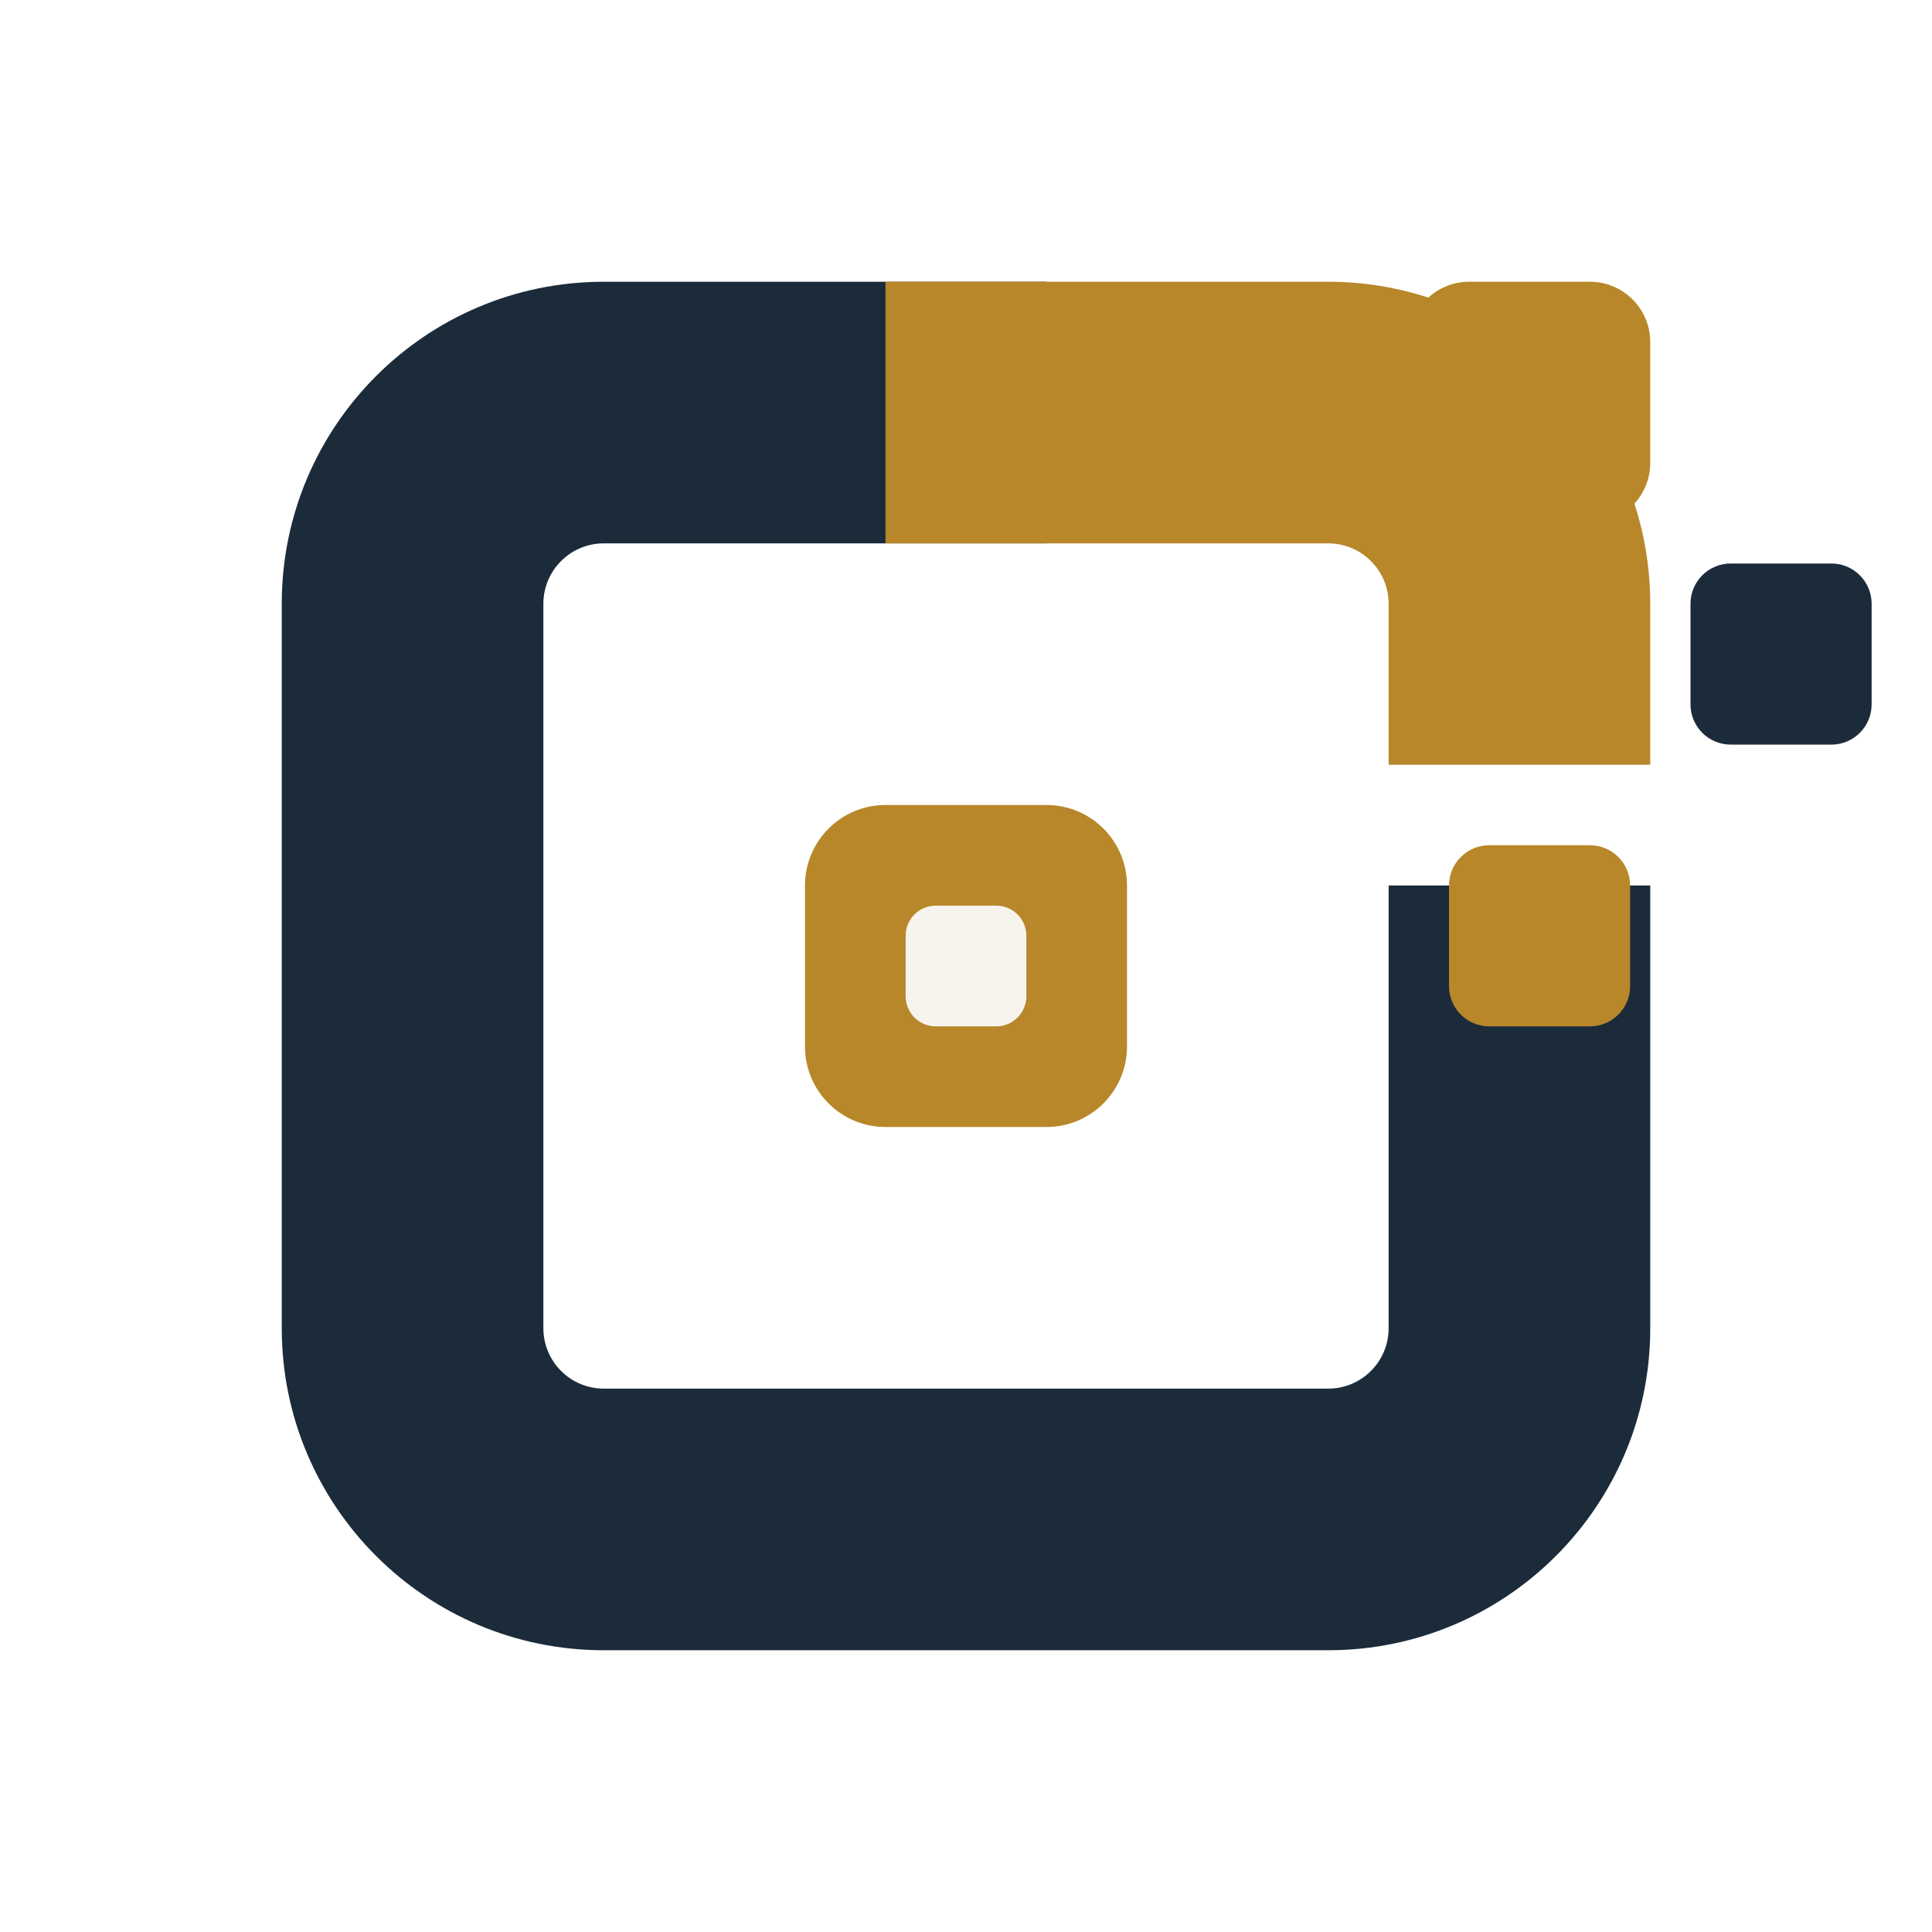
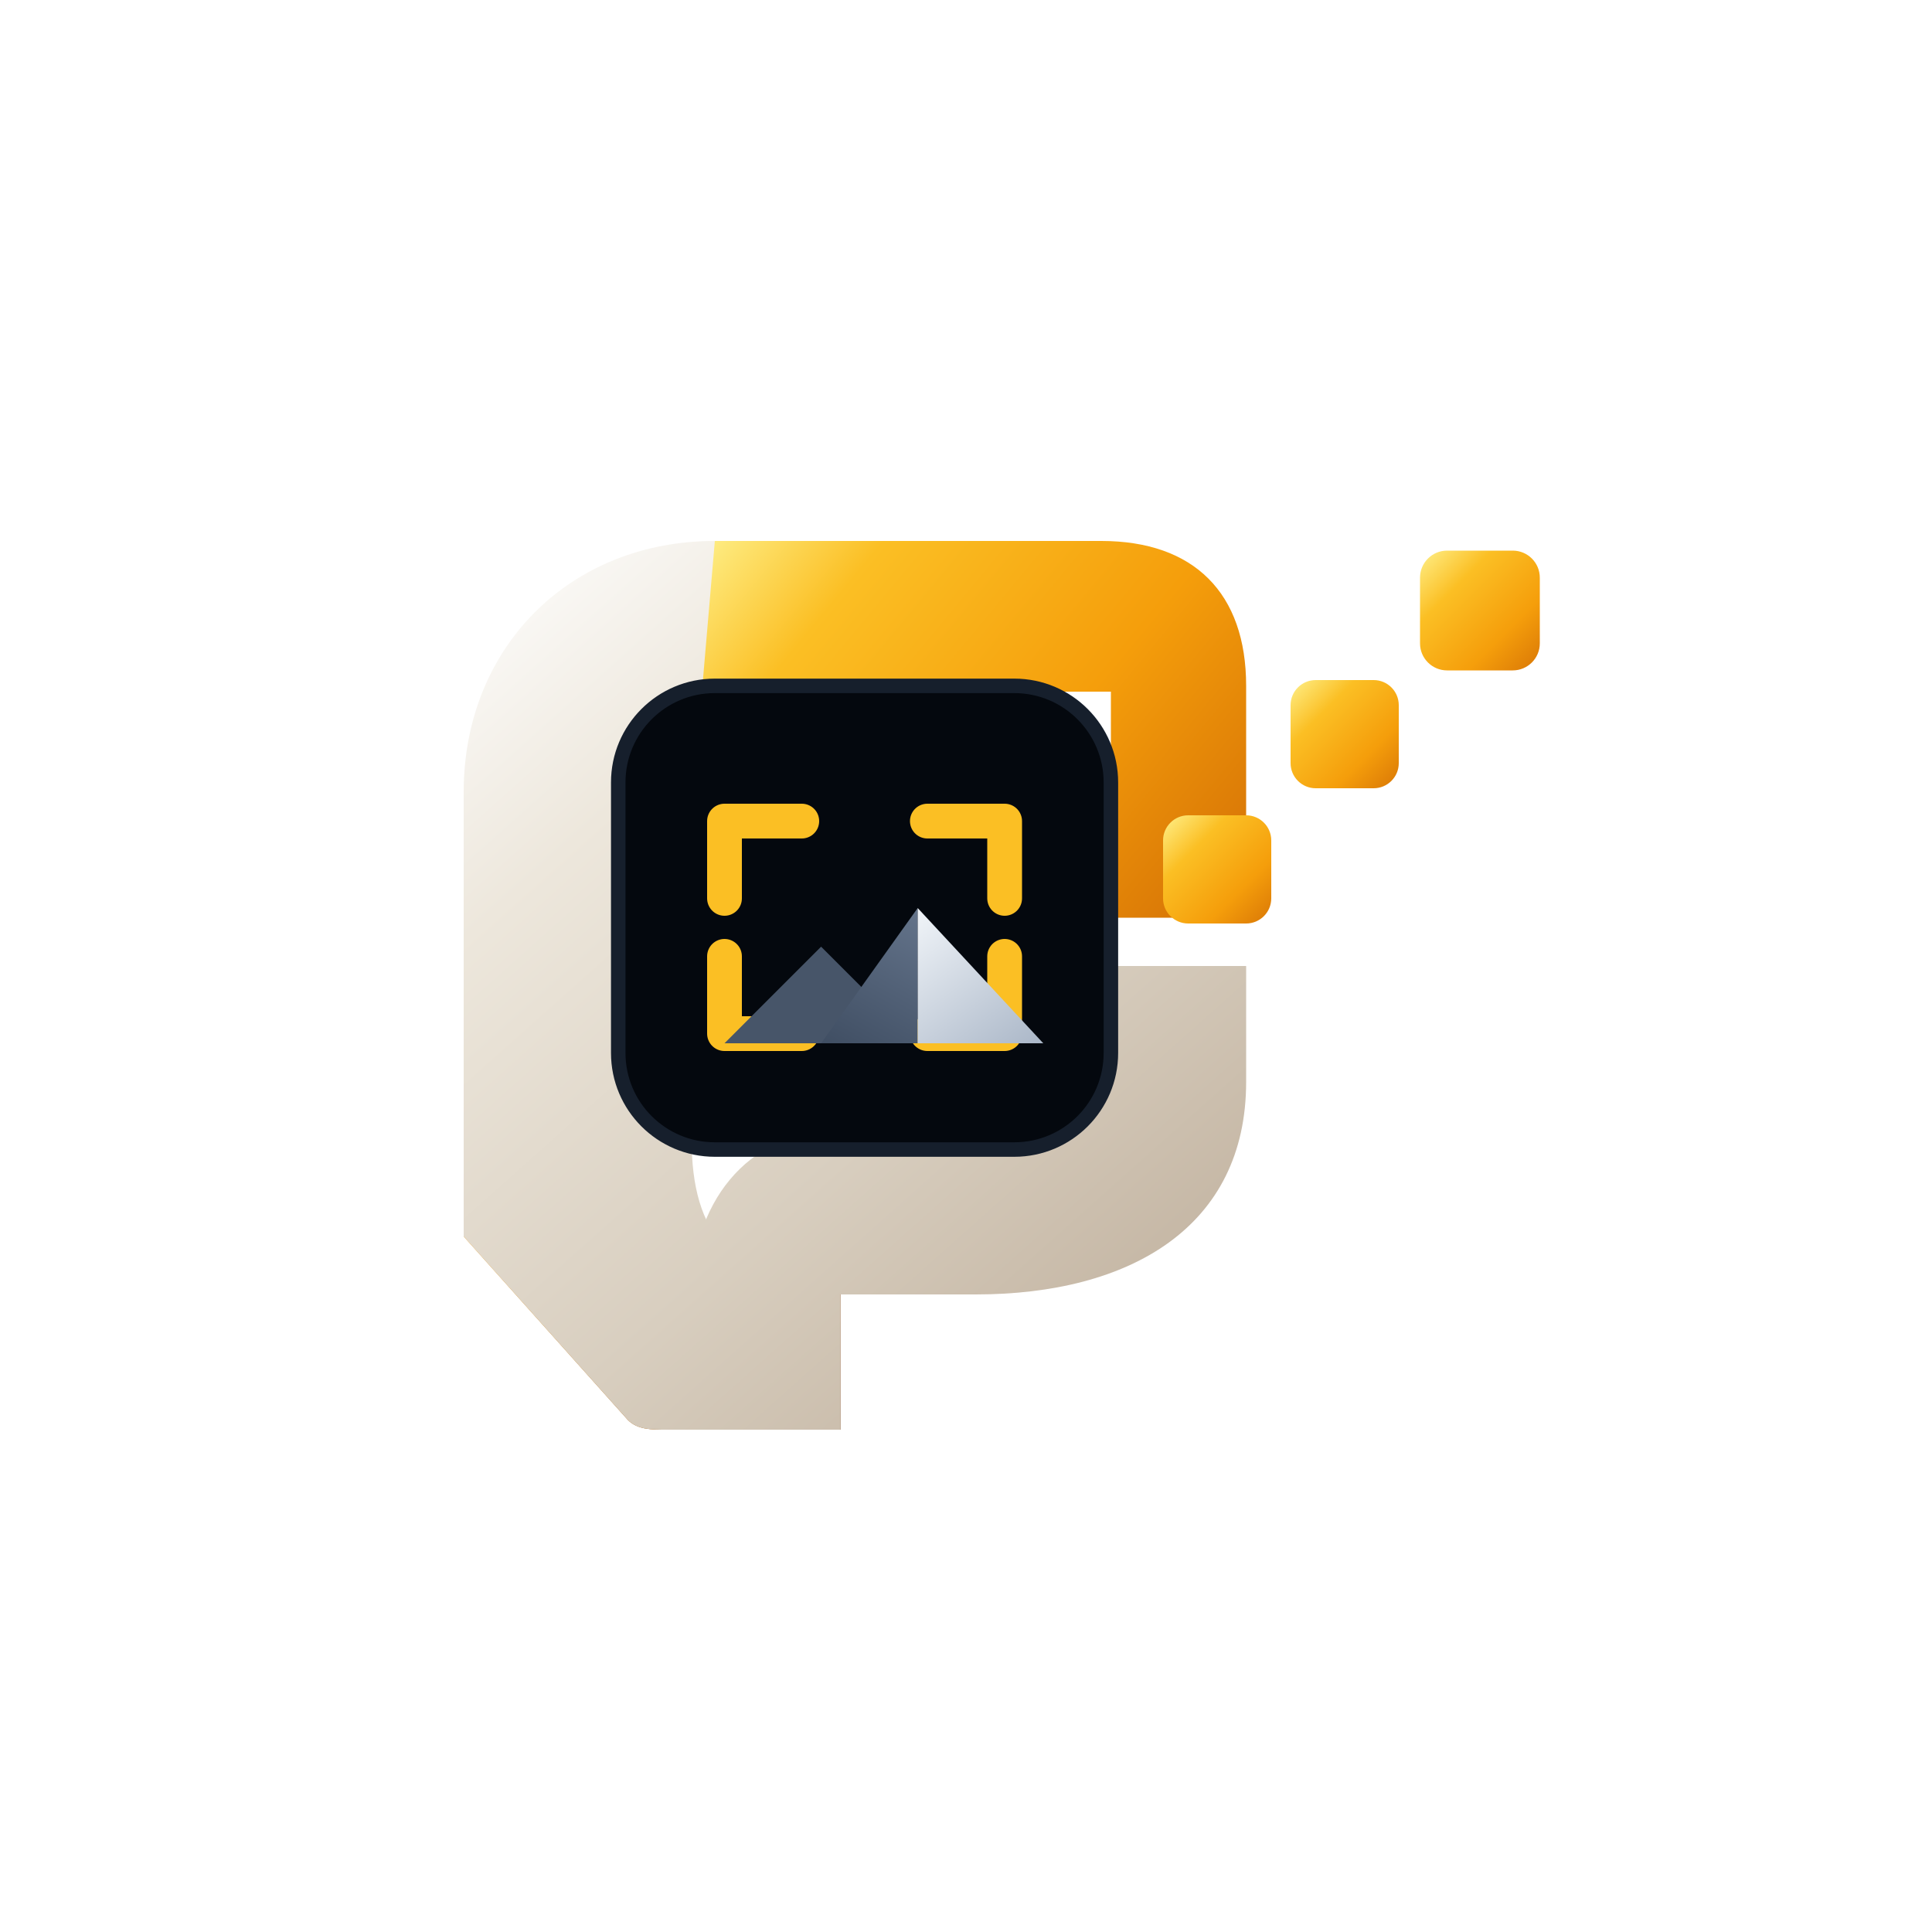
- <svg xmlns="http://www.w3.org/2000/svg" viewBox="0 0 48 48" fill="none">
-   <style>
-     .fst-frame { fill: #1c2b3a; }
-     .fst-gold { fill: #b8872a; }
-     .fst-knockout { fill: #f7f4ee; }
-     @media (prefers-color-scheme: dark) {
-       .fst-frame { fill: #60a5fa; }
-       .fst-gold { fill: #e5a93c; }
-       .fst-knockout { fill: #0b0f14; }
-     }
-   </style>
-   <path class="fst-frame" d="M7 15C7 10.582 10.582 7 15 7H26V13.5H15C14.172 13.5 13.5 14.172 13.5 15V33C13.5 33.828 14.172 34.5 15 34.5H33C33.828 34.5 34.5 33.828 34.5 33V22H41V33C41 37.418 37.418 41 33 41H15C10.582 41 7 37.418 7 33V15Z" />
-   <path class="fst-gold" d="M22 7H33C37.418 7 41 10.582 41 15V19H34.5V15C34.5 14.172 33.828 13.5 33 13.5H22V7Z" />
-   <rect class="fst-gold" x="20" y="20" width="8" height="8" rx="2" />
-   <rect class="fst-knockout" x="22.5" y="22.5" width="3" height="3" rx="0.75" />
-   <rect class="fst-gold" x="35" y="7" width="6" height="6" rx="1.5" />
-   <rect class="fst-frame" x="42" y="14" width="4.5" height="4.5" rx="1" />
-   <rect class="fst-gold" x="36" y="21" width="4.5" height="4.5" rx="1" />
+ <svg xmlns="http://www.w3.org/2000/svg" viewBox="0 0 100 100" fill="none">
+   <defs>
+     <linearGradient id="rim-grad_dark" x1="10" y1="10" x2="90" y2="90" gradientUnits="userSpaceOnUse">
+       <stop offset="0%" stop-color="#f59e0b" stop-opacity="0.75" />
+       <stop offset="35%" stop-color="#d97706" stop-opacity="0.3" />
+       <stop offset="70%" stop-color="#0284c7" stop-opacity="0.25" />
+       <stop offset="100%" stop-color="#38bdf8" stop-opacity="0.6" />
+     </linearGradient>
+     <radialGradient id="top-left-glow_dark" cx="35" cy="30" r="45" gradientUnits="userSpaceOnUse">
+       <stop offset="0%" stop-color="#f59e0b" stop-opacity="0.22" />
+       <stop offset="100%" stop-color="#000000" stop-opacity="0" />
+     </radialGradient>
+     <linearGradient id="ivory-grad_dark" x1="24" y1="28" x2="65" y2="74" gradientUnits="userSpaceOnUse">
+       <stop offset="0%" stop-color="#ffffff" />
+       <stop offset="25%" stop-color="#ede7dc" />
+       <stop offset="60%" stop-color="#d8cebf" />
+       <stop offset="100%" stop-color="#baa995" />
+     </linearGradient>
+     <linearGradient id="obsidian-ribbon-grad_dark" x1="24" y1="28" x2="65" y2="74" gradientUnits="userSpaceOnUse">
+       <stop offset="0%" stop-color="#2a3d52" />
+       <stop offset="40%" stop-color="#1c2b3a" />
+       <stop offset="100%" stop-color="#141f2b" />
+     </linearGradient>
+     <linearGradient id="gold-grad_dark" x1="36" y1="28" x2="65" y2="52" gradientUnits="userSpaceOnUse">
+       <stop offset="0%" stop-color="#fef08a" />
+       <stop offset="20%" stop-color="#fbbf24" />
+       <stop offset="55%" stop-color="#f59e0b" />
+       <stop offset="85%" stop-color="#d97706" />
+       <stop offset="100%" stop-color="#b45309" />
+     </linearGradient>
+     <linearGradient id="shelf-grad_dark" x1="24" y1="64" x2="43" y2="74" gradientUnits="userSpaceOnUse">
+       <stop offset="0%" stop-color="#f59e0b" />
+       <stop offset="100%" stop-color="#78350f" />
+     </linearGradient>
+     <linearGradient id="pixel-grad_dark" x1="0" y1="0" x2="1" y2="1">
+       <stop offset="0%" stop-color="#fef08a" />
+       <stop offset="30%" stop-color="#fbbf24" />
+       <stop offset="70%" stop-color="#f59e0b" />
+       <stop offset="100%" stop-color="#d97706" />
+     </linearGradient>
+     <linearGradient id="mtn-face-light_dark" x1="47.5" y1="47" x2="55" y2="57" gradientUnits="userSpaceOnUse">
+       <stop offset="0%" stop-color="#f1f5f9" />
+       <stop offset="100%" stop-color="#94a3b8" />
+     </linearGradient>
+     <linearGradient id="mtn-face-shadow_dark" x1="47.5" y1="47" x2="42" y2="57" gradientUnits="userSpaceOnUse">
+       <stop offset="0%" stop-color="#64748b" />
+       <stop offset="100%" stop-color="#334155" />
+     </linearGradient>
+   </defs>
+   <g id="forensight-symbol-dark">
+     <path d="M 24 64 L 32.5 73.5 C 33 74 33.7 74 34.5 74 H 43.5 V 66.5 H 32 Z" fill="url(#shelf-grad_dark)" />
+     <path d="       M 37 28       C 29.5 28 24 33.5 24 41       V 64       L 32.5 73.5       C 33 74 33.7 74 34.5 74       H 43.5       V 66.5       C 37.8 66.5 35.8 63.8 35.8 59       V 42       C 35.8 38.6 38.4 35.8 42 35.8       H 44       L 37 28 Z     " fill="url(#ivory-grad_dark)" />
+     <path d="       M 64.5 56       C 64.5 63.5 58.5 67 50.5 67       H 35.8       C 35.8 62.5 38.5 58.5 43.5 58.5       H 51.5       C 55 58.5 57 56.5 57 53.5       V 50       H 64.5       V 56 Z     " fill="url(#ivory-grad_dark)" />
+     <path d="       M 37 28       H 57       C 61.8 28 64.5 30.7 64.5 35.5       V 47.5       H 57.5       V 35.8       C 57.5 35.8 57 35.8 55 35.8       H 42       C 38.4 35.8 35.8 38.6 35.8 42       L 37 28 Z     " fill="url(#gold-grad_dark)" />
+     <rect x="32" y="35.5" width="25.5" height="24" rx="5" fill="#04080e" />
+     <rect x="32" y="35.5" width="25.5" height="24" rx="5" stroke="#161f2c" stroke-width="0.75" fill="none" />
+     <path d="M 37.5 42.5 H 41.5 M 37.5 42.5 V 46.5" stroke="#fbbf24" stroke-width="1.8" stroke-linecap="round" stroke-linejoin="round" />
+     <path d="M 52 42.5 H 48 M 52 42.5 V 46.5" stroke="#fbbf24" stroke-width="1.8" stroke-linecap="round" stroke-linejoin="round" />
+     <path d="M 37.5 53.5 H 41.5 M 37.5 53.5 V 49.5" stroke="#fbbf24" stroke-width="1.8" stroke-linecap="round" stroke-linejoin="round" />
+     <path d="M 52 53.5 H 48 M 52 53.5 V 49.5" stroke="#fbbf24" stroke-width="1.8" stroke-linecap="round" stroke-linejoin="round" />
+     <polygon points="37.5,54 42.5,49 47.5,54" fill="#475569" />
+     <polygon points="42.5,54 47.5,47 47.5,54" fill="url(#mtn-face-shadow_dark)" />
+     <polygon points="47.5,47 54,54 47.5,54" fill="url(#mtn-face-light_dark)" />
+     <rect x="60.2" y="42.2" width="5.6" height="5.6" rx="1.3" fill="url(#pixel-grad_dark)" />
+     <rect x="66.8" y="35.2" width="5.6" height="5.6" rx="1.3" fill="url(#pixel-grad_dark)" />
+     <rect x="73.5" y="28.5" width="6.2" height="6.2" rx="1.4" fill="url(#pixel-grad_dark)" />
+   </g>
</svg>
